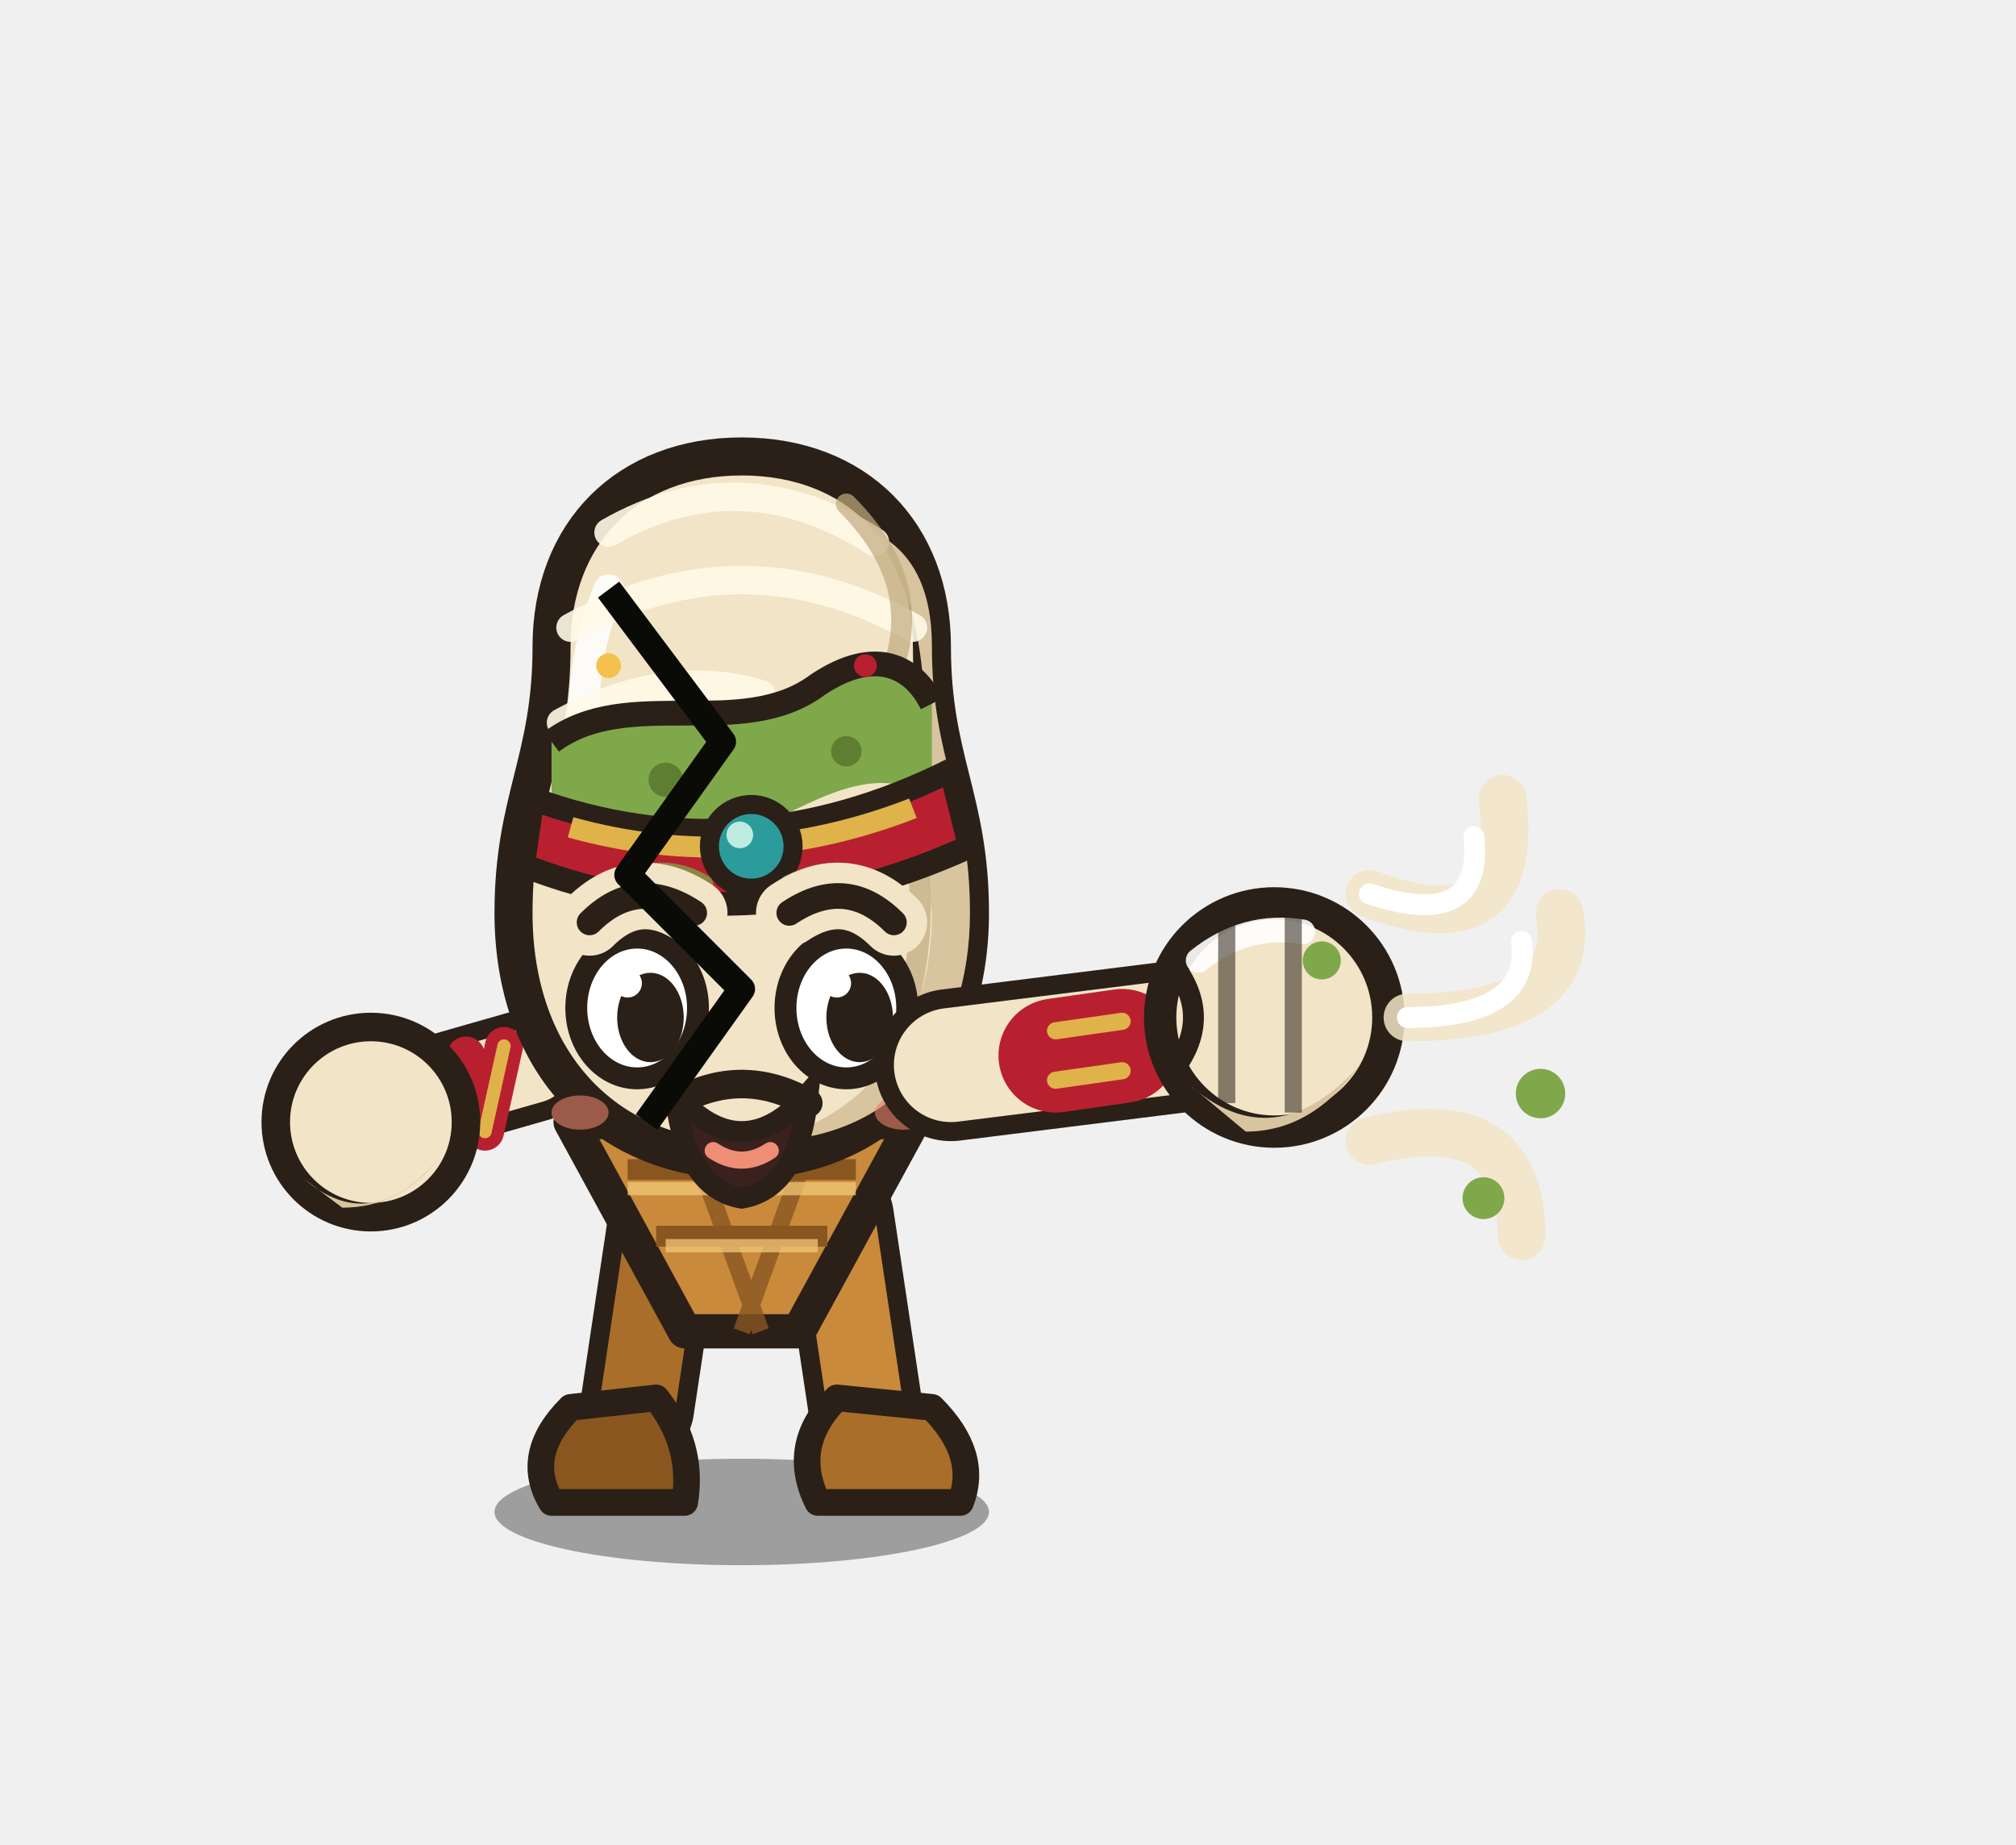
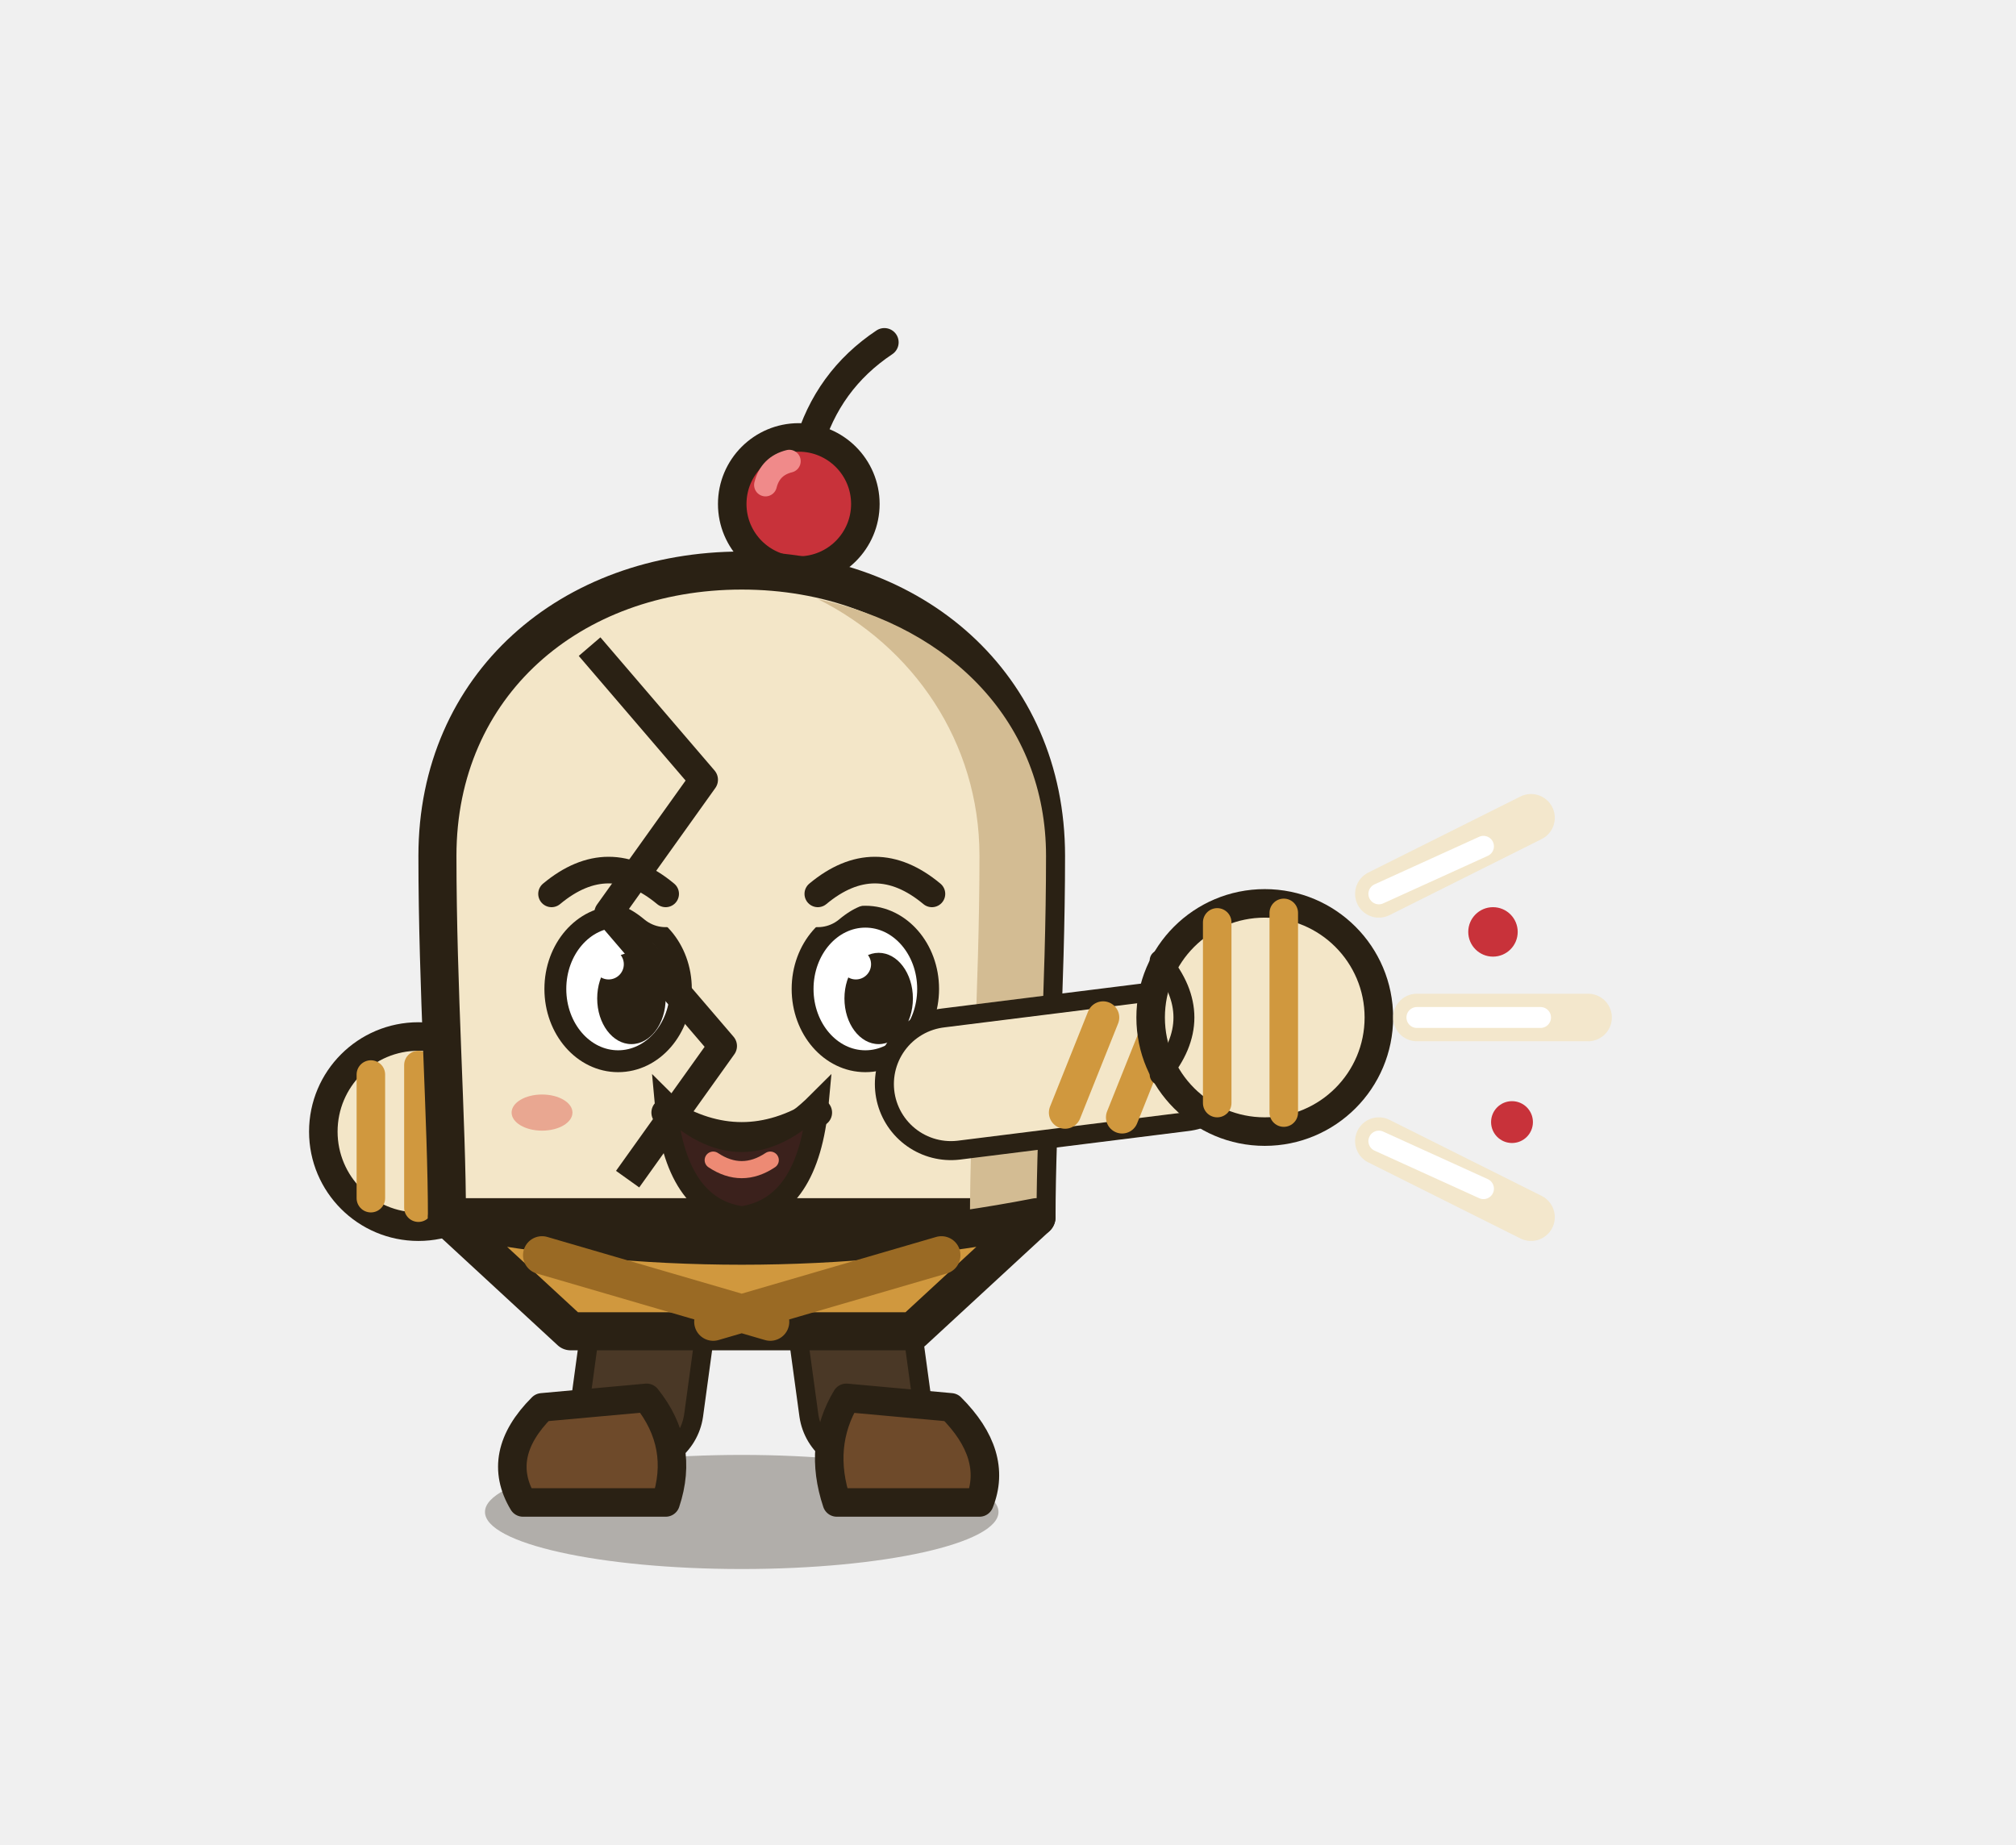
<svg xmlns="http://www.w3.org/2000/svg" viewBox="-26 -22 212 194" class="rig" data-atk="punch" data-unit="dondurma" style="--dur-atk:0.95s">
-   <ellipse class="shadow" cx="52" cy="137" rx="26" ry="5.6" fill="#000" opacity=".34" />
-   <g class="armB" style="transform-origin:30px 90px">
-     <path d="M30 90 L16 94" stroke="#2A2018" stroke-width="12" stroke-linecap="round" />
-     <path d="M30 90 L16 94" stroke="#F2E4C6" stroke-width="8" stroke-linecap="round" />
-     <path d="M25 97 L27 88 M21 98 L23 89" stroke="#B8202F" stroke-width="4" stroke-linecap="round" />
-     <path d="M25 97 L27 88" stroke="#E0B24A" stroke-width="1.4" stroke-linecap="round" />
-     <circle cx="13" cy="96" r="10" fill="#F2E4C6" stroke="#2A2018" stroke-width="3" />
-     <path d="M6 102 Q13 108 20 100 Q16 105 10 105 Z" fill="#D8C49E" />
+   <ellipse class="shadow" cx="52" cy="137" rx="27" ry="6" fill="#2A2114" opacity=".32" />
+   <g class="armB" style="transform-origin:30px 92px">
+     <path d="M30 92 L20 95" stroke="#2A2114" stroke-width="12" stroke-linecap="round" />
+     <path d="M30 92 L20 95" stroke="#F3E6C8" stroke-width="8" stroke-linecap="round" />
+     <path d="M24 99 L26 90" stroke="#D0983E" stroke-width="3" stroke-linecap="round" />
+     <circle cx="18" cy="97" r="10" fill="#F3E6C8" stroke="#2A2114" stroke-width="3" />
+     <path d="M13 91 L13 104 M18 90 L18 105" stroke="#D0983E" stroke-width="3" stroke-linecap="round" />
  </g>
-   <g class="legB" style="transform-origin:44px 116px">
-     <path d="M44 106 L41 126" stroke="#2A2018" stroke-width="12" stroke-linecap="round" />
-     <path d="M44 106 L41 126" stroke="#A96E2A" stroke-width="8" stroke-linecap="round" />
-     <path d="M34 126 Q29 131 32 136 L46 136 Q47 130 43 125 Z" fill="#8A5620" stroke="#2A2018" stroke-width="2.8" stroke-linejoin="round" />
+   <g class="legB" style="transform-origin:44px 114px">
+     <path d="M44 104 L41 126" stroke="#2A2114" stroke-width="14" stroke-linecap="round" />
+     <path d="M44 104 L41 126" stroke="#4A3826" stroke-width="10" stroke-linecap="round" />
+     <path d="M31 126 Q26 131 29 136 L44 136 Q46 130 42 125 Z" fill="#6E4A2A" stroke="#2A2114" stroke-width="3" stroke-linejoin="round" />
  </g>
-   <g class="legF" style="transform-origin:62px 116px">
-     <path d="M62 106 L65 126" stroke="#2A2018" stroke-width="12" stroke-linecap="round" />
-     <path d="M62 106 L65 126" stroke="#C98A3C" stroke-width="8" stroke-linecap="round" />
-     <path d="M62 125 Q57 130 60 136 L75 136 Q77 131 72 126 Z" fill="#A96E2A" stroke="#2A2018" stroke-width="2.8" stroke-linejoin="round" />
+   <g class="legF" style="transform-origin:62px 114px">
+     <path d="M62 104 L65 126" stroke="#2A2114" stroke-width="14" stroke-linecap="round" />
+     <path d="M62 104 L65 126" stroke="#4A3826" stroke-width="10" stroke-linecap="round" />
+     <path d="M63 125 Q60 130 62 136 L77 136 Q79 131 74 126 Z" fill="#6E4A2A" stroke="#2A2114" stroke-width="3" stroke-linejoin="round" />
  </g>
-   <g class="body" style="transform-origin:52px 120px">
-     <path d="M34 96 L70 96 L58 118 L46 118 Z" fill="#C98A3C" stroke="#2A2018" stroke-width="3.6" stroke-linejoin="round" />
-     <path d="M40 101 L64 101 M43 108 L61 108" stroke="#8A5620" stroke-width="2.2" />
-     <path d="M46 96 L54 118 M60 96 L52 118" stroke="#8A5620" stroke-width="1.8" opacity=".8" />
-     <path d="M40 103 L64 103 M44 109 L60 109" stroke="#F0C777" stroke-width="1.4" opacity=".75" />
-     <path d="M52 26 C64 26 72 34 72 46 C72 58 76 62 76 74 C76 90 66 100 52 100              C38 100 28 90 28 74 C28 62 32 58 32 46 C32 34 40 26 52 26 Z" fill="#F2E4C6" stroke="#2A2018" stroke-width="4" stroke-linejoin="round" />
-     <path d="M66 34 C74 46 70 58 72 74 C72 88 64 96 54 98 C68 98 76 88 76 74              C76 62 72 58 72 46 C72 40 70 36 66 34 Z" fill="#D8C49E" />
-     <path d="M38 40 C34 50 36 56 35 66" stroke="#fff" stroke-width="3.2" fill="none" stroke-linecap="round" opacity=".85" />
-     <path d="M38 34 Q52 26 66 35 M34 44 Q52 34 70 44 M33 54 Q44 48 54 51" fill="none" stroke="#FFF9E8" stroke-width="3" stroke-linecap="round" opacity=".9" />
-     <path d="M63 31 Q71 39 68 48 M69 62 Q73 75 68 88" fill="none" stroke="#BFA97E" stroke-width="2.2" stroke-linecap="round" opacity=".7" />
-     <path d="M32 56 C40 50 52 56 60 50 C66 46 70 48 72 52 L72 62              C66 58 60 62 52 66 C42 70 36 66 32 62 Z" fill="#7FA84A" />
-     <path d="M32 56 C40 50 52 56 60 50 C66 46 70 48 72 52" fill="none" stroke="#2A2018" stroke-width="2.6" />
-     <circle cx="44" cy="60" r="1.8" fill="#5E7F32" />
-     <circle cx="63" cy="57" r="1.6" fill="#5E7F32" />
-     <path d="M30 62 Q52 70 74 59 L76 67 Q52 78 29 69 Z" fill="#B8202F" stroke="#2A2018" stroke-width="2.5" stroke-linejoin="round" />
-     <path d="M34 65 Q52 70 70 63" fill="none" stroke="#E0B24A" stroke-width="2.2" />
-     <circle cx="53" cy="67" r="4.4" fill="#2B9C9B" stroke="#2A2018" stroke-width="2" />
-     <circle cx="51.8" cy="65.8" r="1.4" fill="#BDEBE0" />
-     <path d="M36 76 L46 74 M58 74 L68 76" stroke="#2A2018" stroke-width="3.2" stroke-linecap="round" />
-     <ellipse cx="41" cy="84" rx="6.4" ry="7.4" fill="#fff" stroke="#2A2018" stroke-width="2.3" />
-     <ellipse cx="63" cy="84" rx="6.4" ry="7.4" fill="#fff" stroke="#2A2018" stroke-width="2.3" />
-     <ellipse cx="42.4" cy="85" rx="3.5" ry="4.7" fill="#2A2018" />
-     <ellipse cx="64.4" cy="85" rx="3.5" ry="4.7" fill="#2A2018" />
-     <circle cx="40" cy="81.4" r="1.5" fill="#fff" />
-     <circle cx="62" cy="81.4" r="1.5" fill="#fff" />
-     <path d="M45 94 Q52 90 59 94" stroke="#2A2018" stroke-width="3" fill="none" stroke-linecap="round" />
-     <path d="M37 72 Q43 68 48 71 M57 71 Q63 68 68 72" fill="none" stroke="#7FA84A" stroke-width="2" stroke-linecap="round" opacity=".75" />
-     <circle cx="38" cy="48" r="1.3" fill="#F4C14C" />
-     <circle cx="65" cy="48" r="1.2" fill="#B8202F" />
+   <g class="body">
+     <path d="M59 25 Q61 18 67 14" fill="none" stroke="#2A2114" stroke-width="3" stroke-linecap="round" />
+     <circle cx="58" cy="31" r="7" fill="#C8323A" stroke="#2A2114" stroke-width="3" />
+     <path d="M54.5 29 Q55 27 57 26.5" fill="none" stroke="#F08A8A" stroke-width="2.4" stroke-linecap="round" />
+     <path d="M52 38 C70 38 84 50 84 68 C84 82 83 96 83 106 L21 106 C21 96 20 82 20 68              C20 50 34 38 52 38 Z" fill="#F3E6C8" stroke="#2A2114" stroke-width="4" stroke-linejoin="round" />
+     <path d="M84 68 C84 82 83 96 83 106 L76 106 C76 96 77 82 77 68 C77 56 70 46 60 41              C74 44 84 54 84 68 Z" fill="#D3BC93" />
+     <path d="M21 106 Q52 112 83 106 L70 118 L34 118 Z" fill="#D0983E" stroke="#2A2114" stroke-width="4" stroke-linejoin="round" />
+     <path d="M31 110 L55 117 M73 110 L49 117" stroke="#9A6A24" stroke-width="4" stroke-linecap="round" />
+     <path d="M32 70 L44 72 M60 72 L72 70" stroke="#2A2114" stroke-width="3.4" stroke-linecap="round" />
+     <ellipse cx="39" cy="82" rx="6.6" ry="7.6" fill="#FFFFFF" stroke="#2A2114" stroke-width="2.3" />
+     <ellipse cx="65" cy="82" rx="6.6" ry="7.6" fill="#FFFFFF" stroke="#2A2114" stroke-width="2.3" />
+     <ellipse cx="40.4" cy="83" rx="3.6" ry="4.8" fill="#2A2114" />
+     <ellipse cx="66.4" cy="83" rx="3.6" ry="4.8" fill="#2A2114" />
+     <circle cx="38" cy="79.4" r="1.6" fill="#FFFFFF" />
+     <circle cx="64" cy="79.4" r="1.6" fill="#FFFFFF" />
+     <path d="M44 95 Q52 100 60 95" stroke="#2A2114" stroke-width="3" fill="none" stroke-linecap="round" />
    <g data-expression="cute">
-       <path d="M36 75 Q41 70 47 74 M57 74 Q63 70 68 75" fill="none" stroke="#F2E4C6" stroke-width="7" stroke-linecap="round" />
-       <path d="M36 75 Q41 70 47 74 M57 74 Q63 70 68 75" fill="none" stroke="#2A2018" stroke-width="2.7" stroke-linecap="round" />
-       <ellipse cx="35" cy="95" rx="3" ry="1.8" fill="#E78169" opacity=".6" />
-       <ellipse cx="69" cy="95" rx="3" ry="1.8" fill="#E78169" opacity=".6" />
-       <path d="M45 93 Q52 101 59 93 Q58 103 52 104 Q46 103 45 93 Z" fill="#3A211D" stroke="#2A2018" stroke-width="2.2" />
-       <path d="M49 99 Q52 101 55 99" fill="none" stroke="#EF8D75" stroke-width="1.8" stroke-linecap="round" />
+       <path d="M32 72 Q38 67 44 72 M60 72 Q66 67 72 72" fill="none" stroke="#F3E6C8" stroke-width="7" stroke-linecap="round" />
+       <path d="M32 72 Q38 67 44 72 M60 72 Q66 67 72 72" fill="none" stroke="#2A2114" stroke-width="2.8" stroke-linecap="round" />
+       <ellipse cx="31" cy="95" rx="3.2" ry="1.9" fill="#E48A76" opacity=".68" />
+       <ellipse cx="73" cy="95" rx="3.2" ry="1.9" fill="#E48A76" opacity=".68" />
+       <path d="M44 94 Q52 102 60 94 Q59 105 52 106 Q45 105 44 94 Z" fill="#3B211C" stroke="#2A2114" stroke-width="2.3" />
+       <path d="M49 100 Q52 102 55 100" fill="none" stroke="#ED8A74" stroke-width="1.8" stroke-linecap="round" />
    </g>
-     <path class="crack" d="M38 40 L50 56 L40 70 L52 82 L42 96" stroke="#0A0A06" stroke-width="2.8" fill="none" stroke-linejoin="round" />
+     <path class="crack" d="M36 46 L48 60 L38 74 L50 88 L40 102" stroke="#2A2114" stroke-width="3" fill="none" stroke-linejoin="round" />
  </g>
-   <g class="armF" style="transform-origin:74px 90px">
-     <path d="M74 90 L98 87" stroke="#2A2018" stroke-width="16" stroke-linecap="round" />
-     <path d="M74 90 L98 87" stroke="#F2E4C6" stroke-width="12" stroke-linecap="round" />
-     <path d="M85 89 L92 88" stroke="#B8202F" stroke-width="12" stroke-linecap="round" />
-     <path d="M85 86.4 L92 85.4 M85 91.6 L92 90.6" stroke="#E0B24A" stroke-width="1.8" stroke-linecap="round" />
-     <circle cx="108" cy="85" r="12" fill="#F2E4C6" stroke="#2A2018" stroke-width="3.4" />
-     <path d="M97 79 Q102 85 97 91" fill="none" stroke="#2A2018" stroke-width="2.2" stroke-linecap="round" />
-     <path d="M99 92 Q108 100 117 90 Q112 97 105 97 Z" fill="#D8C49E" />
-     <path d="M100 79 Q105 75 111 76" stroke="#fff" stroke-width="2.6" fill="none" stroke-linecap="round" opacity=".9" />
-     <path d="M103 75 L103 94 M110 74 L110 95" stroke="#2A2018" stroke-width="1.8" opacity=".55" />
-     <circle cx="113" cy="79" r="2" fill="#7FA84A" />
+   <g class="armF" style="transform-origin:74px 92px">
+     <path d="M74 92 L98 89" stroke="#2A2114" stroke-width="16" stroke-linecap="round" />
+     <path d="M74 92 L98 89" stroke="#F3E6C8" stroke-width="12" stroke-linecap="round" />
+     <path d="M86 95 L90 85 M92 95.5 L96 85.5" stroke="#D0983E" stroke-width="3.4" stroke-linecap="round" />
+     <circle cx="107" cy="85" r="12" fill="#F3E6C8" stroke="#2A2114" stroke-width="3" />
+     <path d="M96 79 Q101 85 96 91" fill="none" stroke="#2A2114" stroke-width="2.2" stroke-linecap="round" />
+     <path d="M102 75 L102 94 M109 74 L109 95" stroke="#D0983E" stroke-width="3" stroke-linecap="round" />
  </g>
-   <g class="fx" style="transform-origin:120px 85px">
-     <path d="M118 72 Q134 78 132 62 M122 85 Q140 85 138 74 M118 98 Q134 94 134 108" stroke="#F2E4C6" stroke-width="5" fill="none" stroke-linecap="round" opacity=".85" />
-     <path d="M118 72 Q130 76 129 66 M122 85 Q135 85 134 77" stroke="#fff" stroke-width="2.2" fill="none" stroke-linecap="round" />
-     <circle cx="136" cy="93" r="2.6" fill="#7FA84A" />
-     <circle cx="130" cy="104" r="2.2" fill="#7FA84A" />
+   <g class="fx" style="transform-origin:119px 85px">
+     <path d="M119 72 L135 64 M123 85 L141 85 M119 98 L135 106" stroke="#F3E6C8" stroke-width="5" stroke-linecap="round" opacity=".9" />
+     <path d="M119 72 L130 67 M123 85 L136 85 M119 98 L130 103" stroke="#fff" stroke-width="2.2" stroke-linecap="round" />
+     <circle cx="131" cy="76" r="2.6" fill="#C8323A" />
+     <circle cx="133" cy="96" r="2.2" fill="#C8323A" />
  </g>
</svg>
